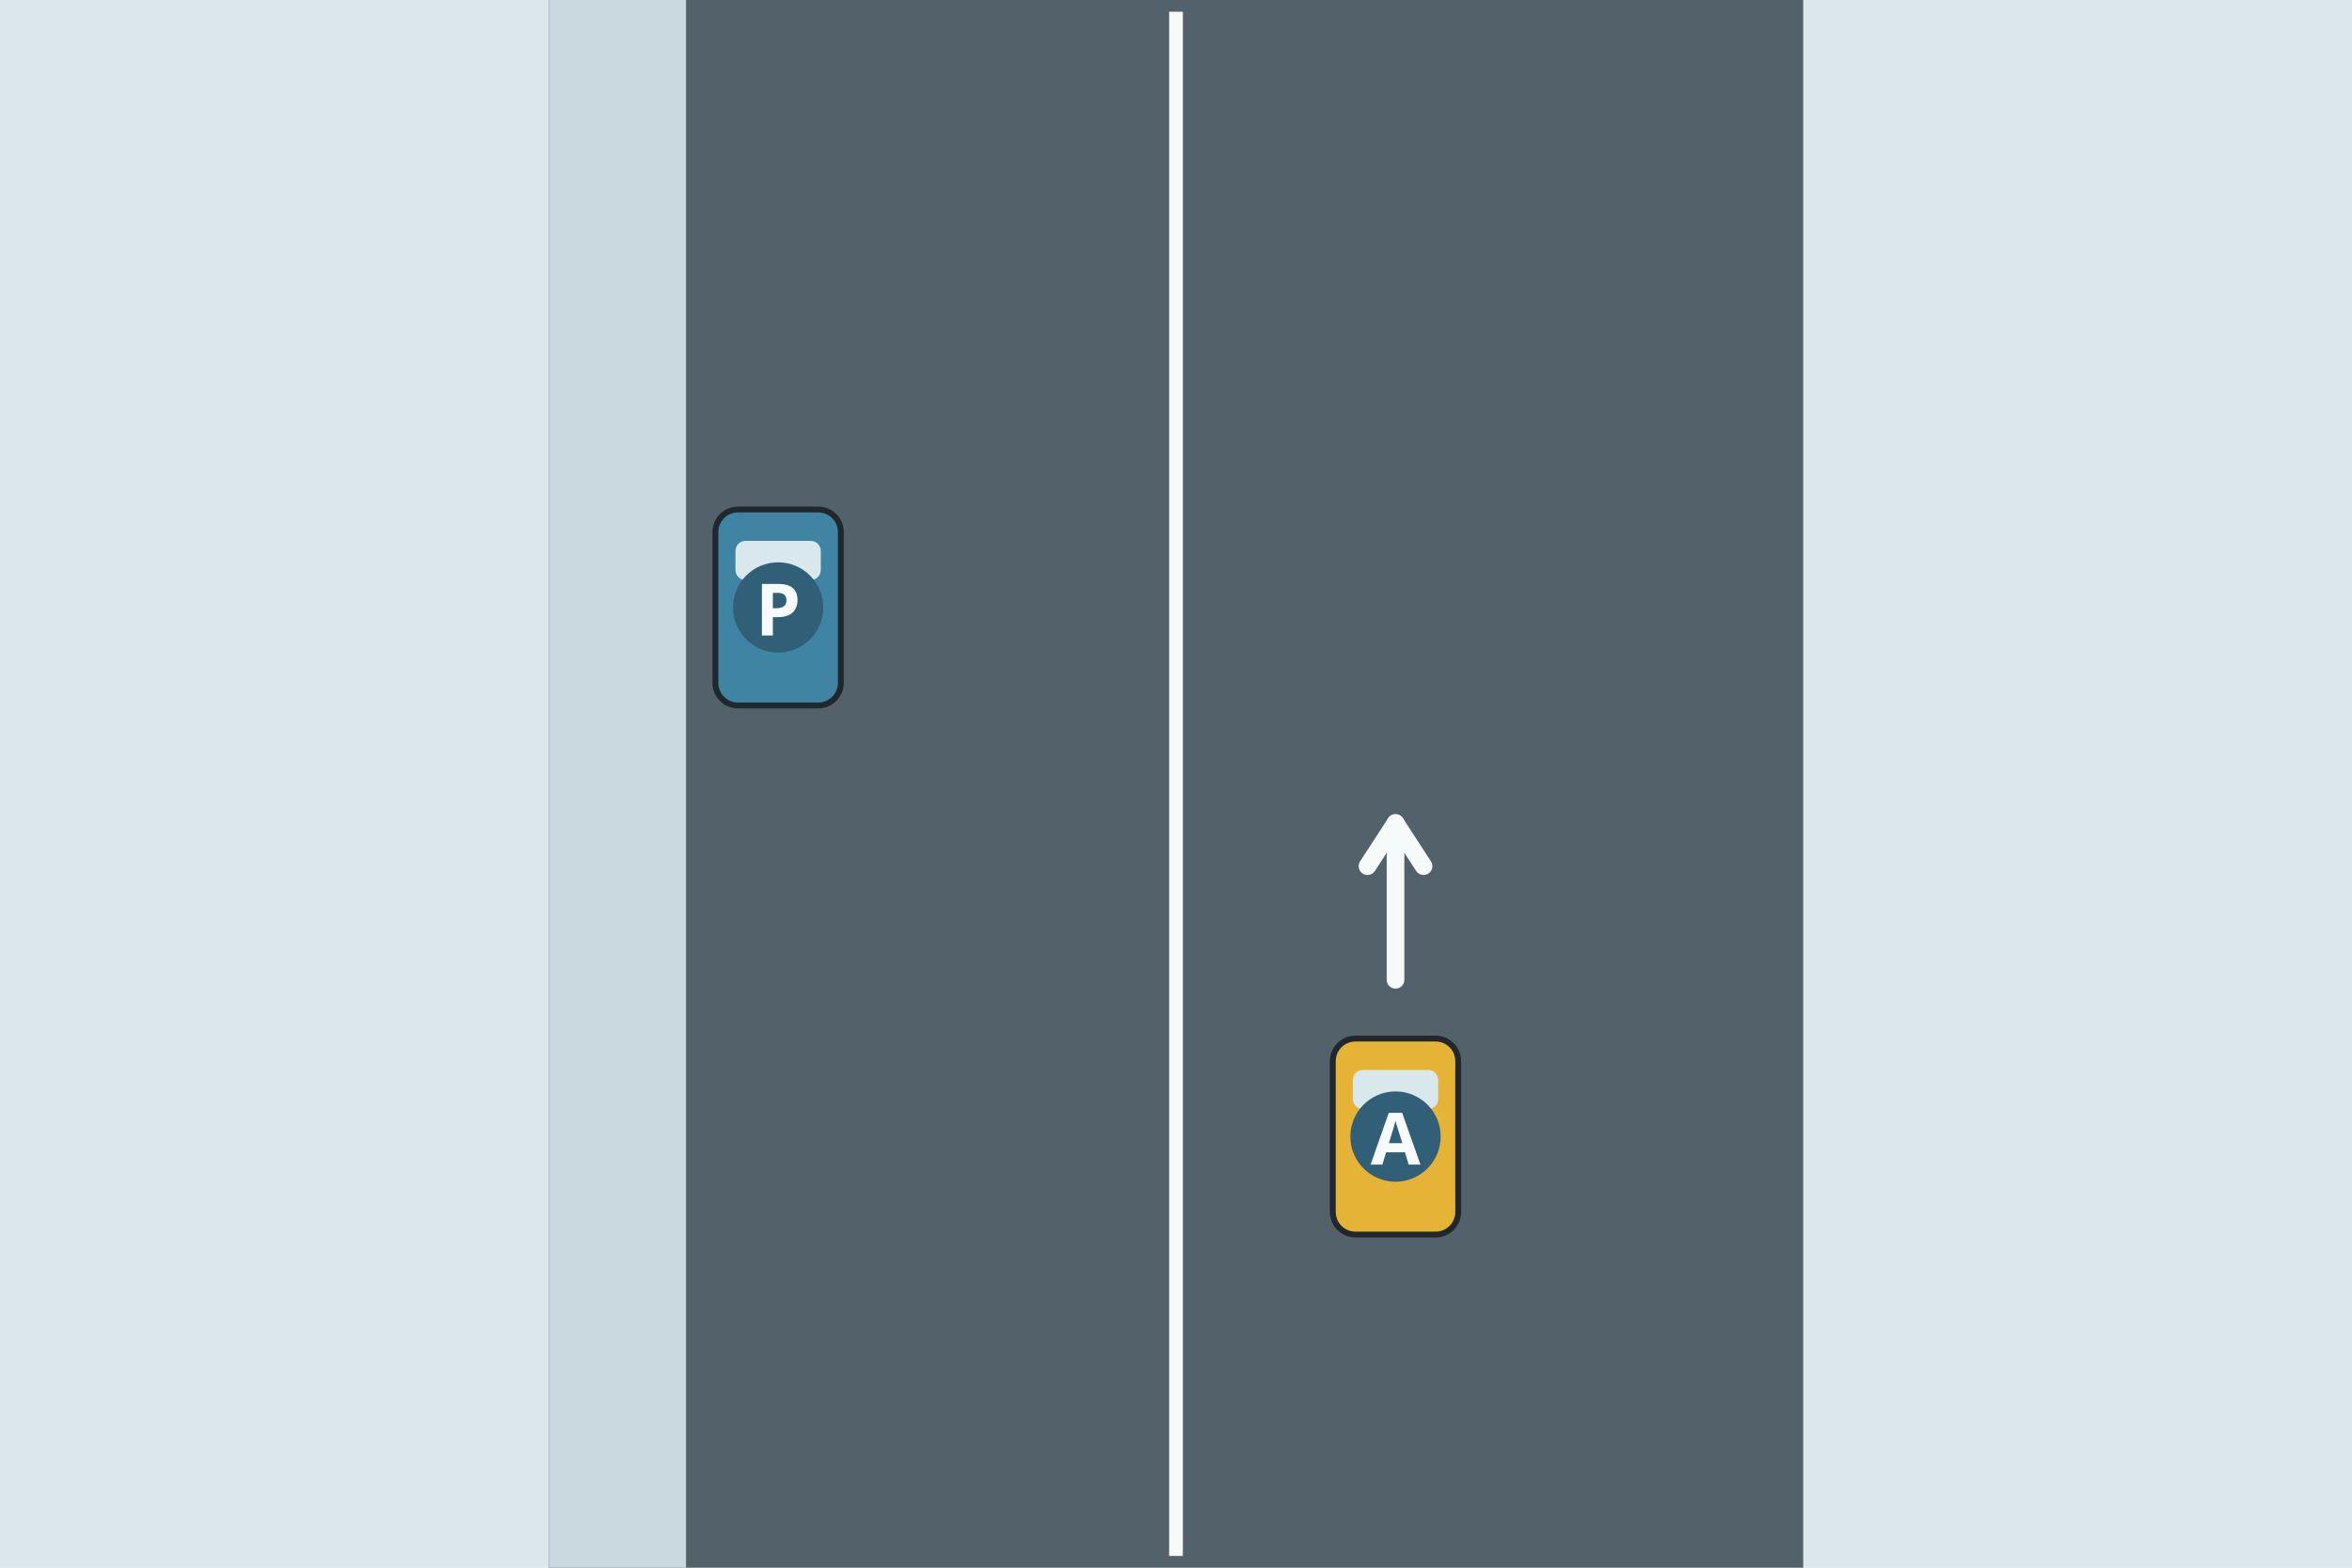
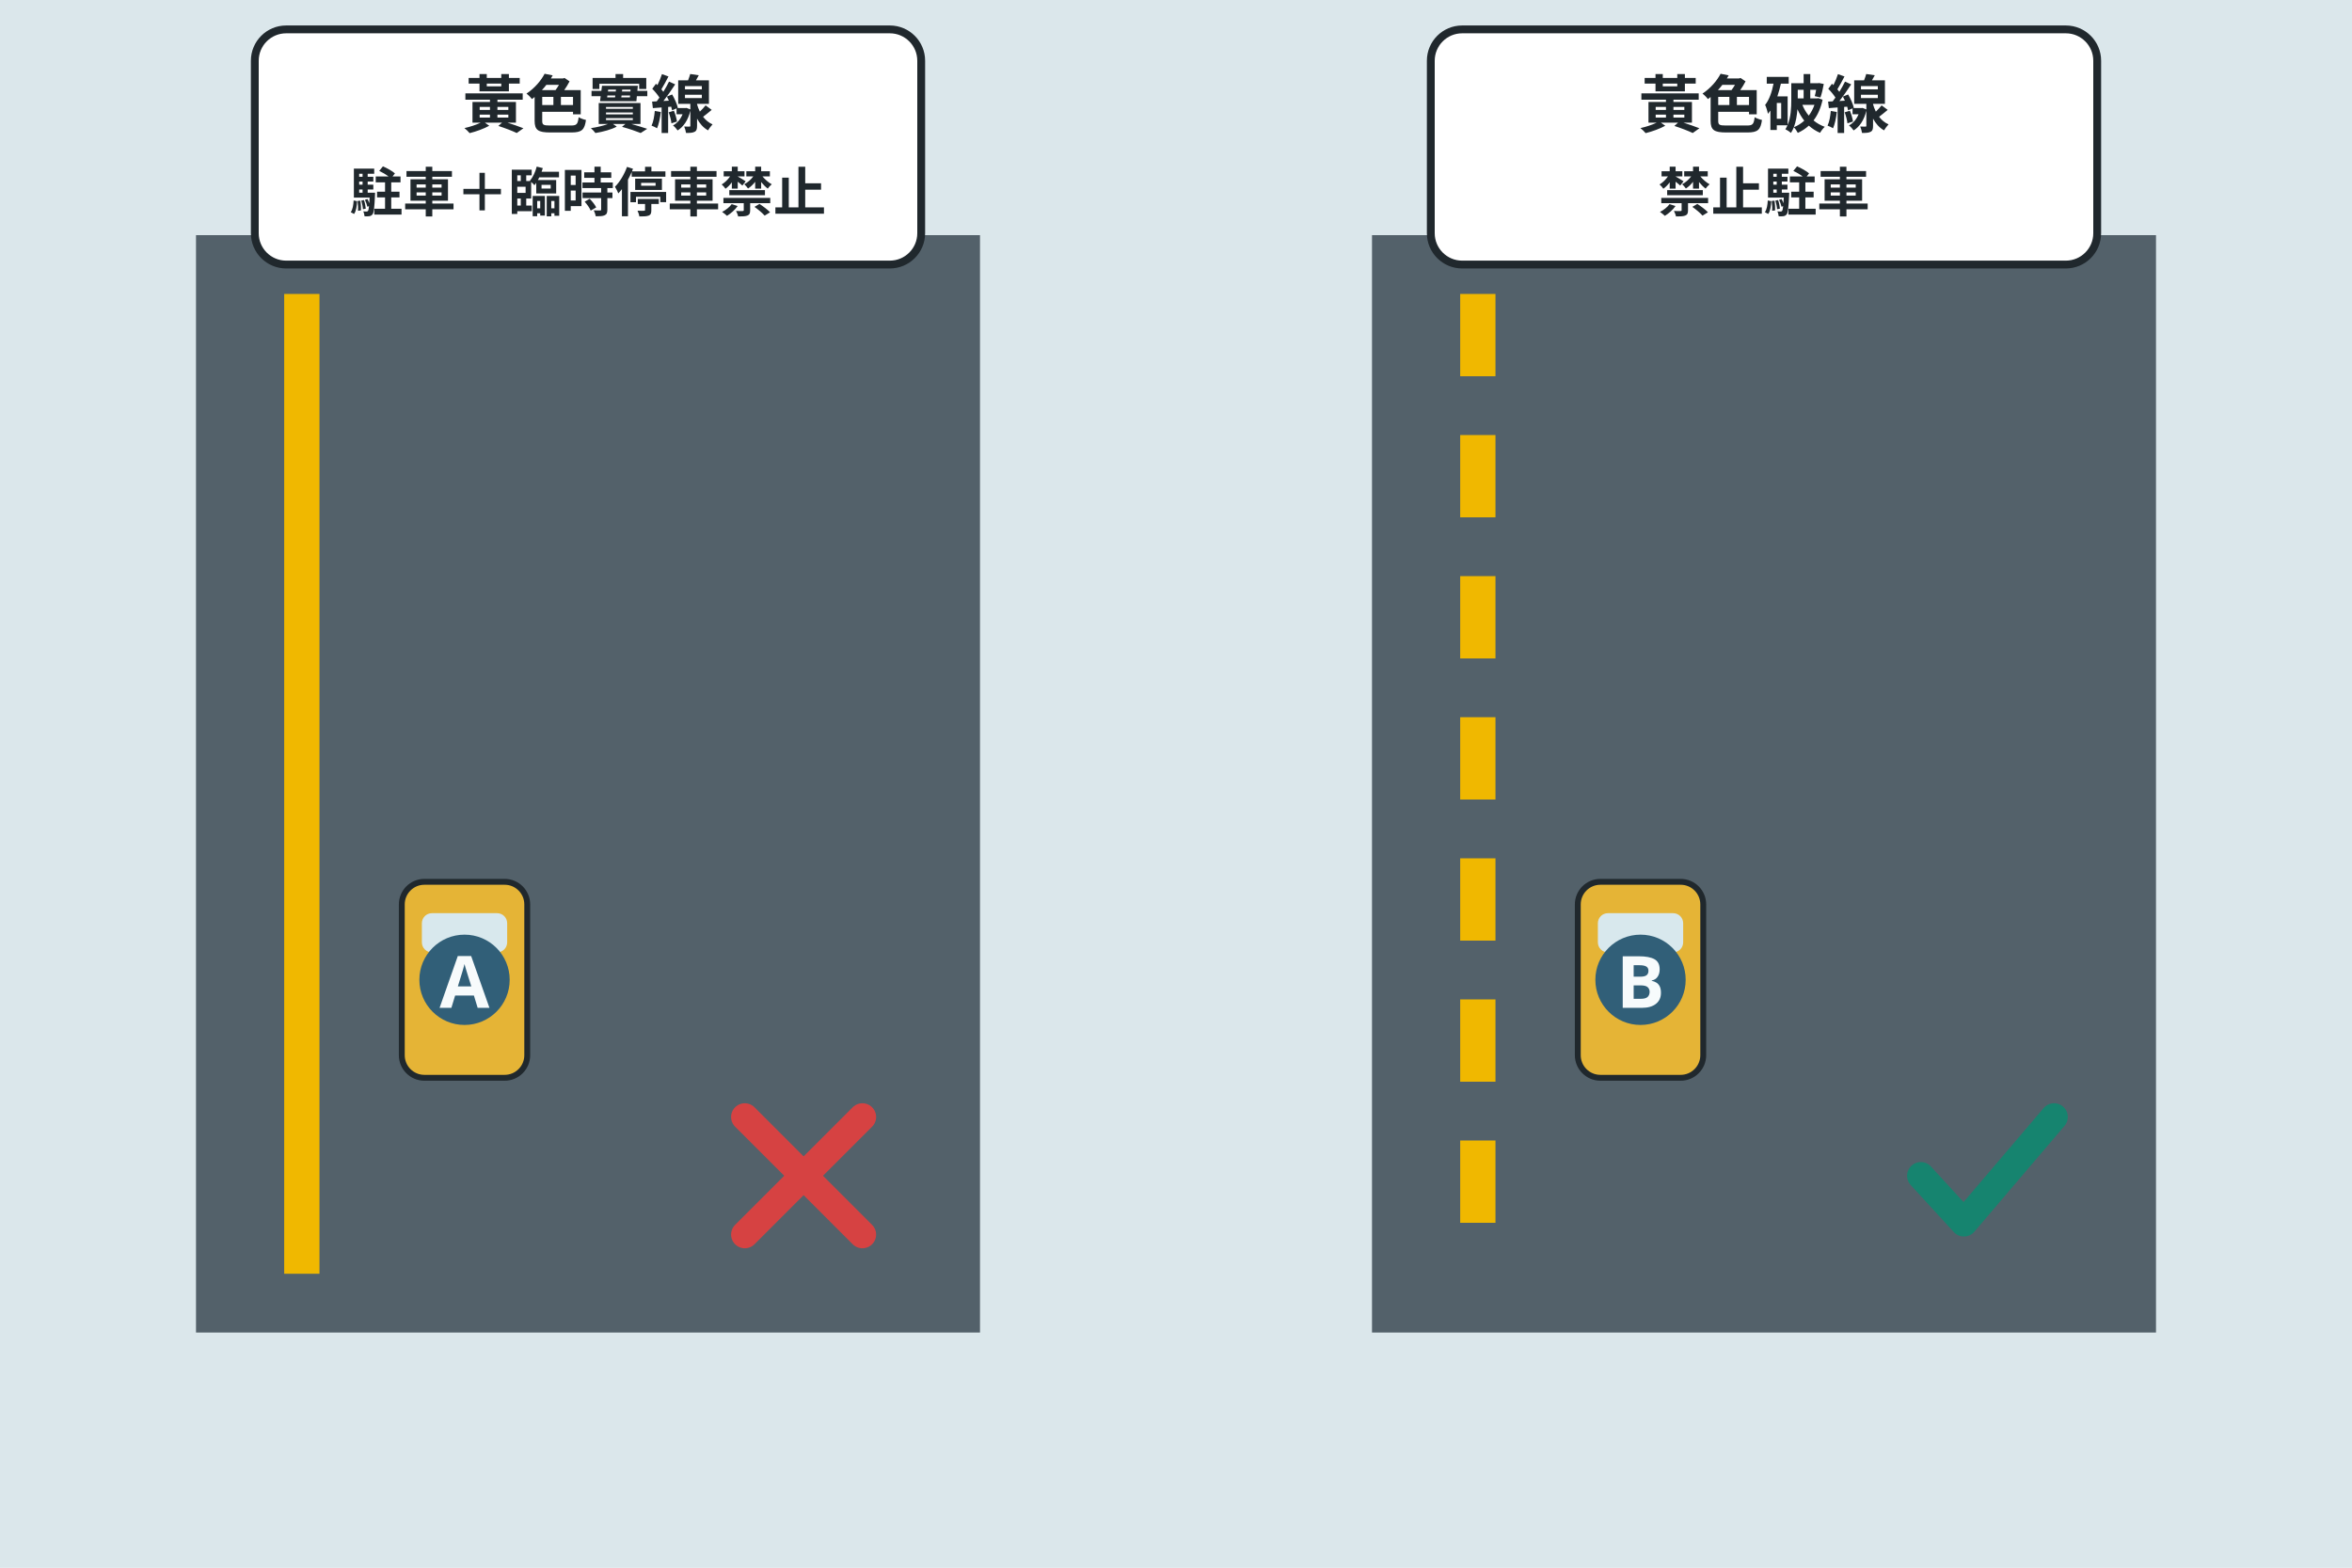
<svg xmlns="http://www.w3.org/2000/svg" aria-labelledby="D019-title D019-description" data-diagram-id="D019" preserveAspectRatio="xMidYMid meet" role="img" viewBox="0 0 1200 800">
  <rect data-primitive="canvas" fill="#dbe7eb" height="800" width="1200" x="0" y="0" />
-   <g data-template="T09">
-     <rect data-primitive="road-segment" fill="#53616a" height="800" rx="0" width="640" x="280" y="0" />
-     <rect data-primitive="curb" fill="#c9d9df" height="800" width="70" x="280" y="0" />
-     <line data-primitive="lane-boundary" stroke="#f7fafb" stroke-linecap="butt" stroke-width="7" x1="600" x2="600" y1="6" y2="794" />
-     <g data-color="blue" data-heading="north" data-primitive="vehicle">
-       <g>
-         <rect fill="#3f85a3" height="100" rx="11.52" stroke="#20282d" stroke-width="3" width="64" x="365" y="260" />
-         <rect fill="#d8e8ed" height="20" rx="5.12" width="43.52" x="375.24" y="276" />
+   <g data-composition="parking_roadside" data-template="T09">
+     <g data-roadside-marking="yellow-solid">
+       <rect data-primitive="road-segment" fill="#53616a" height="560" rx="0" width="400" x="100" y="120" />
+       <line stroke="#f0b800" stroke-width="18" x1="154" x2="154" y1="150" y2="650" />
+       <g data-color="yellow" data-heading="north" data-primitive="vehicle">
+         <g>
+           <rect fill="#e5b436" height="100" rx="11.52" stroke="#20282d" stroke-width="3" width="64" x="205" y="450" />
+           <rect fill="#d8e8ed" height="20" rx="5.12" width="43.52" x="215.24" y="466" />
+         </g>
+         <g data-primitive="label-badge">
+           <circle cx="237" cy="500" fill="#315f78" r="23.04" />
+           <text dominant-baseline="central" fill="#f7fbfc" font-family="system-ui, sans-serif" font-size="36.864" font-weight="700" text-anchor="middle" x="237" y="500">A</text>
+         </g>
      </g>
-       <g data-primitive="label-badge">
-         <circle cx="397" cy="310" fill="#315f78" r="23.04" />
-         <text dominant-baseline="central" fill="#f7fbfc" font-family="system-ui, sans-serif" font-size="36.864" font-weight="700" text-anchor="middle" x="397" y="310">P</text>
+       <rect data-representation="teaching-label-not-road-sign" fill="#ffffff" height="120" rx="16" stroke="#20282d" stroke-width="4" width="340" x="130" y="15" />
+       <text fill="#20282d" font-family="system-ui, sans-serif" font-size="32" font-weight="800" text-anchor="middle" x="300" y="65">黃色實線</text>
+       <text fill="#20282d" font-family="system-ui, sans-serif" font-size="27" font-weight="800" text-anchor="middle" x="300" y="108">駐車＋臨時停車禁止</text>
+       <g data-primitive="error-mark">
+         <line stroke="#d64242" stroke-linecap="round" stroke-width="14" x1="380" x2="440" y1="570" y2="630" />
+         <line stroke="#d64242" stroke-linecap="round" stroke-width="14" x1="380" x2="440" y1="630" y2="570" />
      </g>
    </g>
-     <g data-color="yellow" data-heading="north" data-primitive="vehicle">
-       <g>
-         <rect fill="#e5b436" height="100" rx="11.52" stroke="#20282d" stroke-width="3" width="64" x="680" y="530" />
-         <rect fill="#d8e8ed" height="20" rx="5.12" width="43.52" x="690.24" y="546" />
+     <g data-roadside-marking="yellow-broken">
+       <rect data-primitive="road-segment" fill="#53616a" height="560" rx="0" width="400" x="700" y="120" />
+       <line stroke="#f0b800" stroke-dasharray="42 30" stroke-width="18" x1="754" x2="754" y1="150" y2="650" />
+       <g data-color="yellow" data-heading="north" data-primitive="vehicle">
+         <g>
+           <rect fill="#e5b436" height="100" rx="11.52" stroke="#20282d" stroke-width="3" width="64" x="805" y="450" />
+           <rect fill="#d8e8ed" height="20" rx="5.12" width="43.52" x="815.24" y="466" />
+         </g>
+         <g data-primitive="label-badge">
+           <circle cx="837" cy="500" fill="#315f78" r="23.04" />
+           <text dominant-baseline="central" fill="#f7fbfc" font-family="system-ui, sans-serif" font-size="36.864" font-weight="700" text-anchor="middle" x="837" y="500">B</text>
+         </g>
      </g>
-       <g data-primitive="label-badge">
-         <circle cx="712" cy="580" fill="#315f78" r="23.04" />
-         <text dominant-baseline="central" fill="#f7fbfc" font-family="system-ui, sans-serif" font-size="36.864" font-weight="700" text-anchor="middle" x="712" y="580">A</text>
-       </g>
-     </g>
-     <g data-primitive="directional-arrow" data-tone="movement">
-       <line stroke="#f7fafb" stroke-linecap="round" stroke-width="9" x1="712" x2="712" y1="500" y2="420" />
-       <path d="M 726.3 442 L 712 420 L 697.7 442" fill="none" stroke="#f7fafb" stroke-linecap="round" stroke-linejoin="round" stroke-width="9" />
+       <rect data-representation="teaching-label-not-road-sign" fill="#ffffff" height="120" rx="16" stroke="#20282d" stroke-width="4" width="340" x="730" y="15" />
+       <text fill="#20282d" font-family="system-ui, sans-serif" font-size="32" font-weight="800" text-anchor="middle" x="900" y="65">黃色破線</text>
+       <text fill="#20282d" font-family="system-ui, sans-serif" font-size="27" font-weight="800" text-anchor="middle" x="900" y="108">禁止駐車</text>
+       <path d="M 980 600 L 1002 624 L 1048 570" fill="none" stroke="#16846f" stroke-linecap="round" stroke-linejoin="round" stroke-width="14" />
    </g>
  </g>
</svg>
